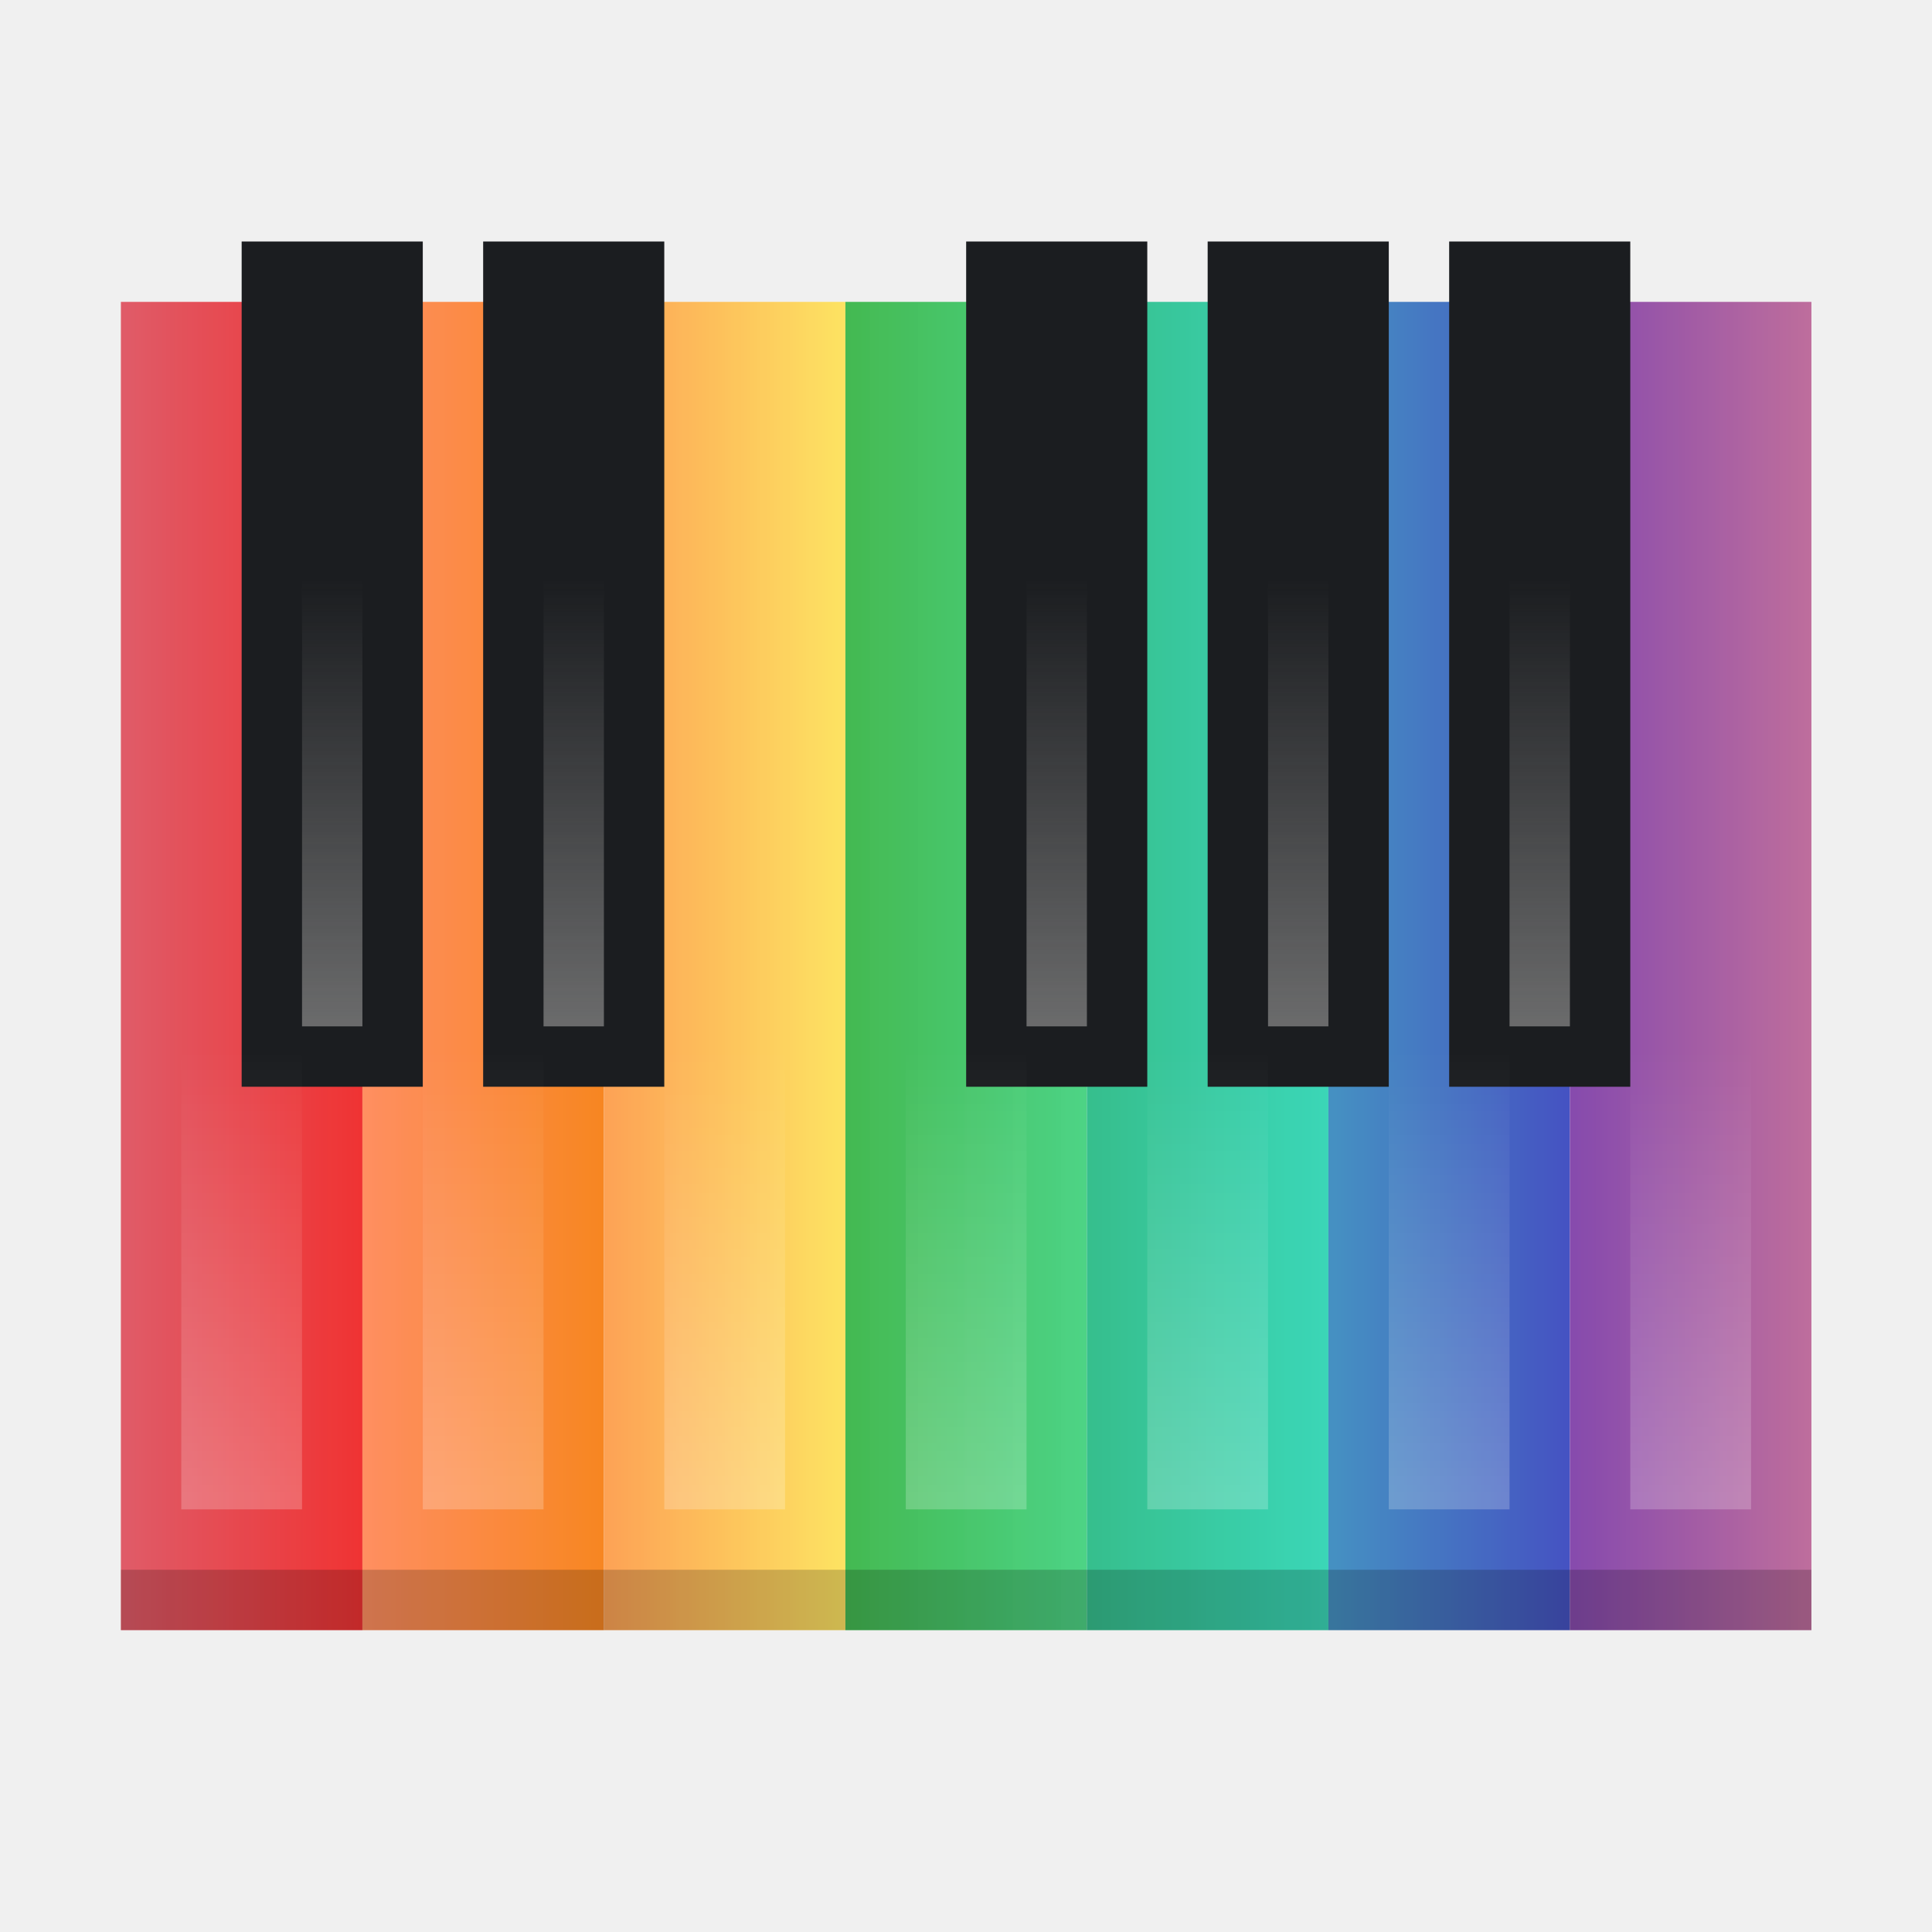
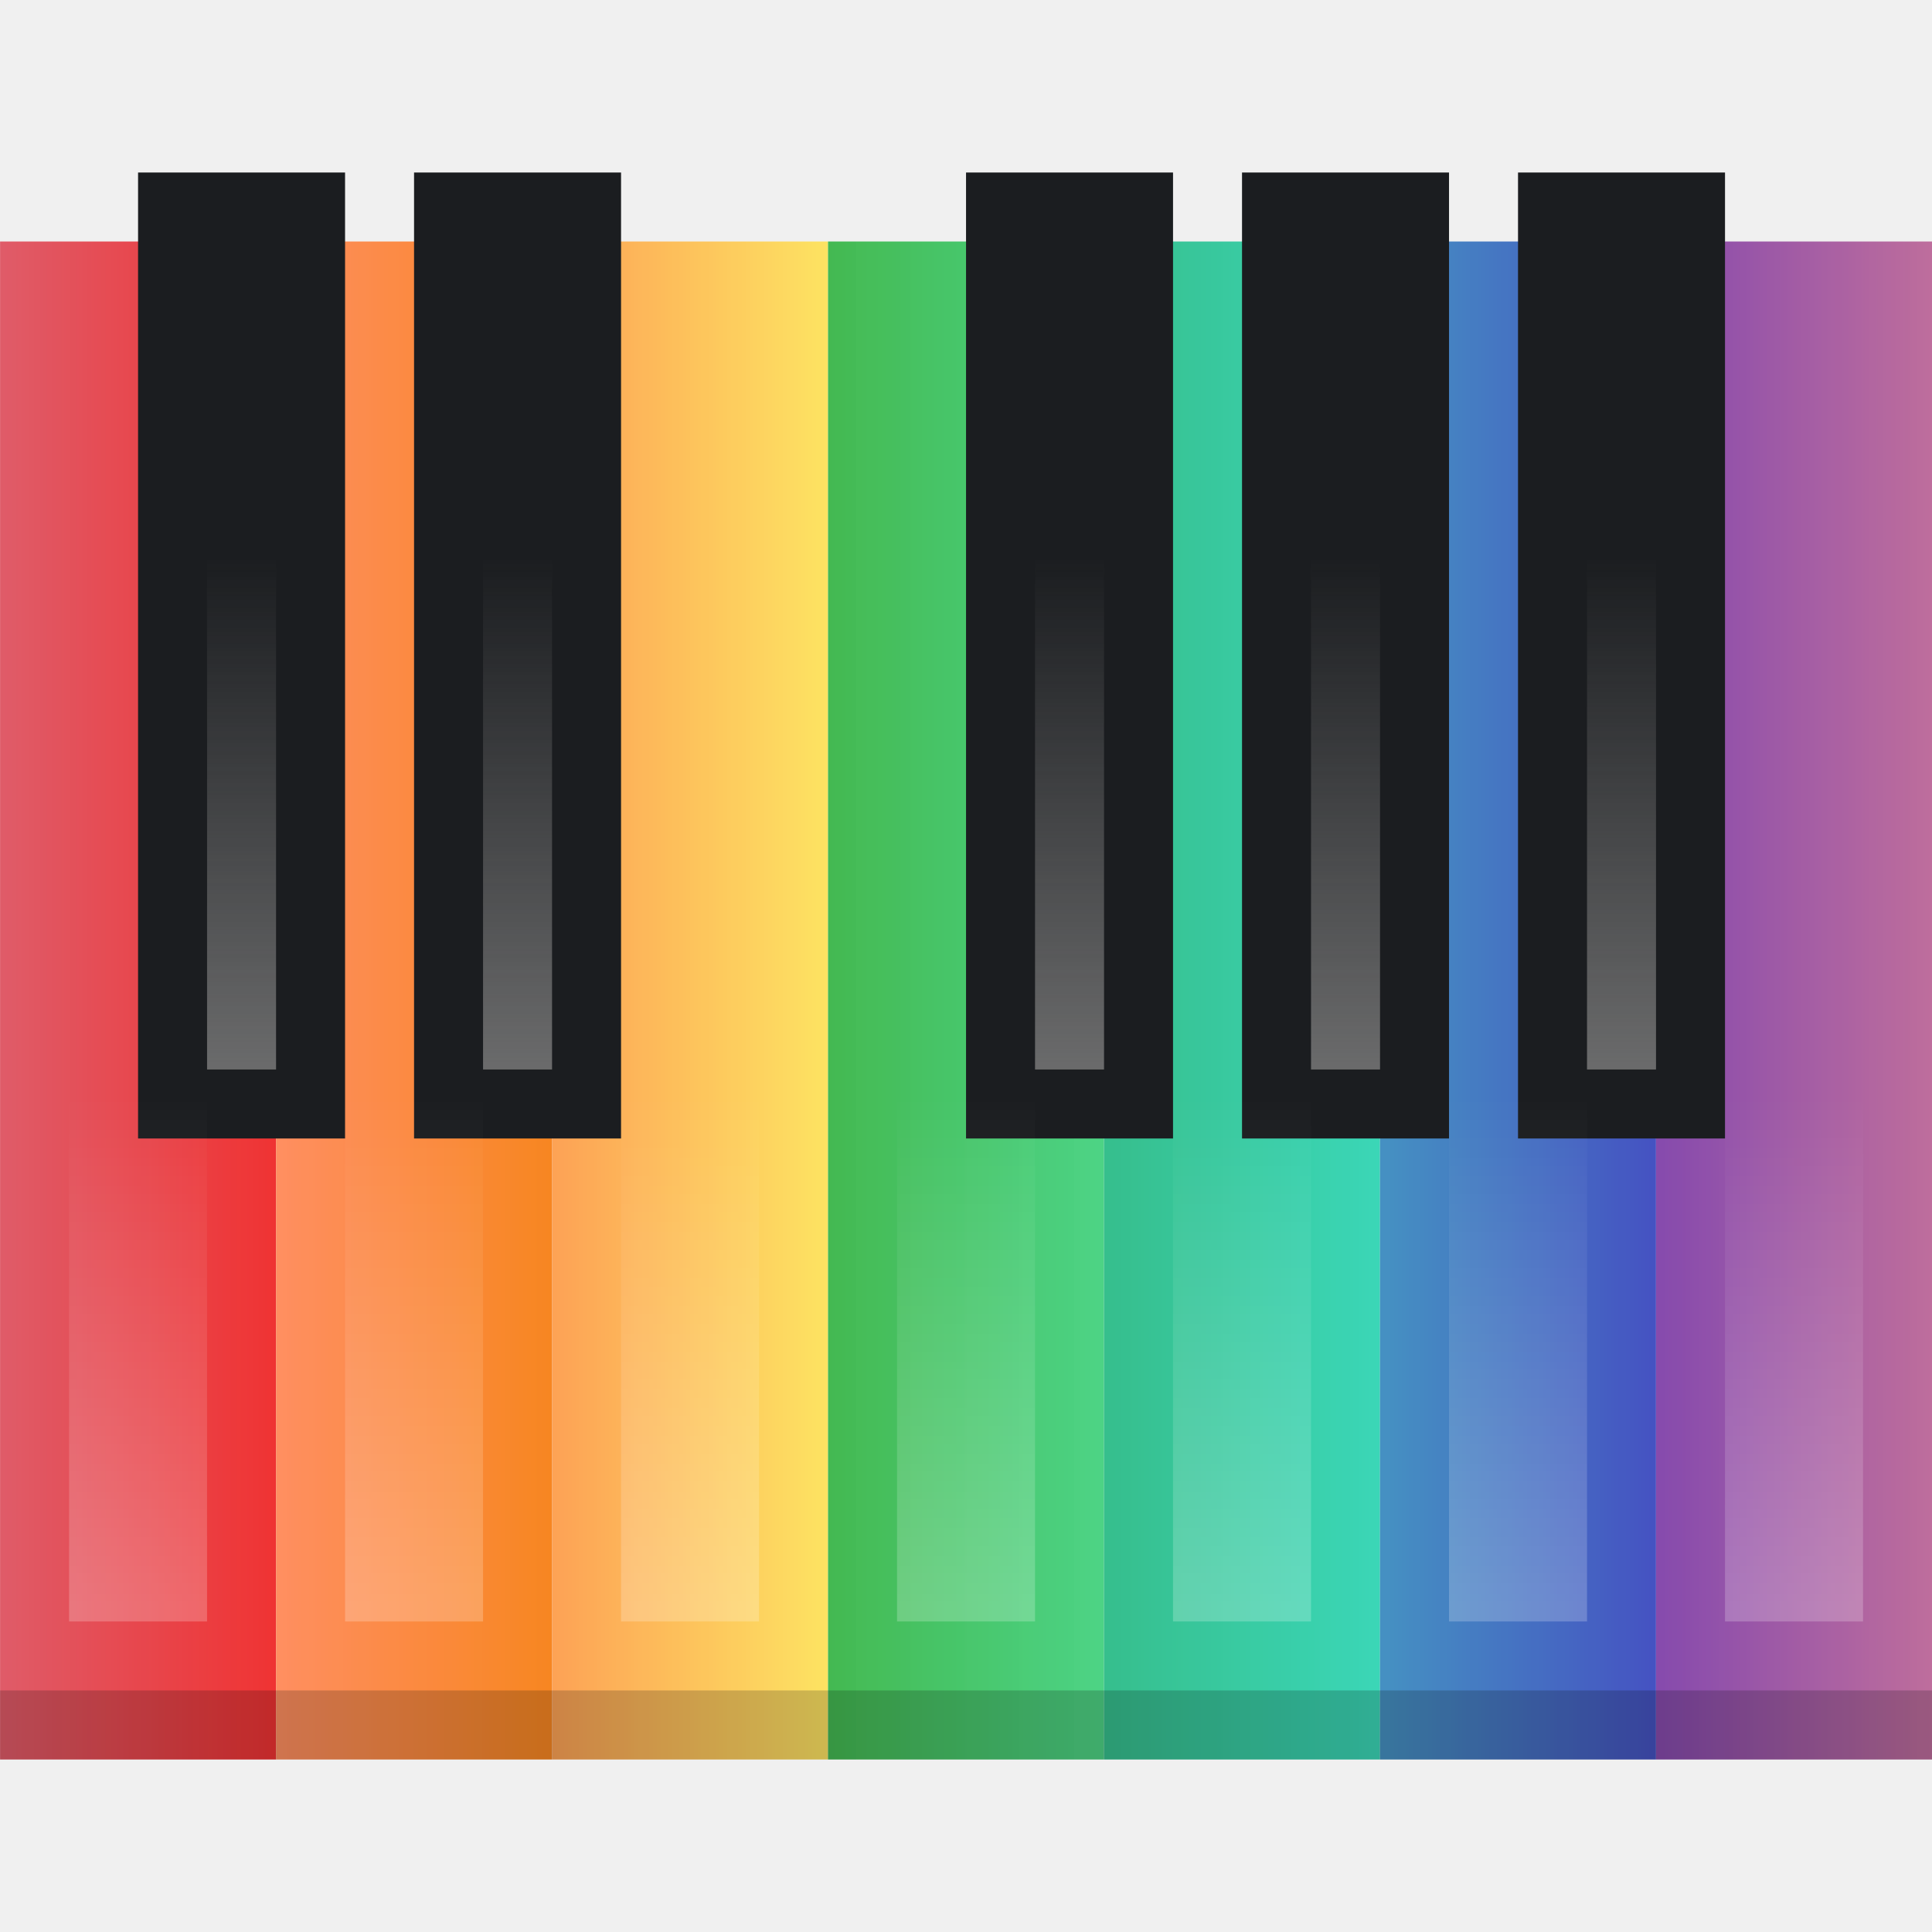
- <svg xmlns="http://www.w3.org/2000/svg" xmlns:xlink="http://www.w3.org/1999/xlink" width="32" height="32" id="svg2985" version="1.1">
-   <defs id="defs2987">
-     <linearGradient id="linearGradient3849">
-       <stop id="stop3851" offset="0" style="stop-color:#ffffff;stop-opacity:1" />
-       <stop id="stop3853" offset="1" style="stop-color:#ffffff;stop-opacity:0" />
+ <svg xmlns="http://www.w3.org/2000/svg" xmlns:xlink="http://www.w3.org/1999/xlink" version="1.1" viewBox="0 0 128 128">
+   <defs>
+     <linearGradient id="linearGradient4316" x1="3" x2="9" y1="22.5" y2="22.5" gradientTransform="matrix(.6708339 0 0 .6708339 369.9278 326.2366)" gradientUnits="userSpaceOnUse">
+       <stop stop-color="#da4453" offset="0" />
+       <stop stop-color="#ed1515" offset="1" />
    </linearGradient>
-     <linearGradient id="linearGradient3997">
-       <stop style="stop-color:#7530a1;stop-opacity:1" offset="0" id="stop3999" />
-       <stop style="stop-color:#b6598d;stop-opacity:1" offset="1" id="stop4001" />
+     <linearGradient id="linearGradient3911-5">
+       <stop stop-color="#808080" offset="0" />
+       <stop stop-color="#808080" stop-opacity="0" offset="1" />
    </linearGradient>
-     <linearGradient id="linearGradient3989">
-       <stop style="stop-color:#2980b9;stop-opacity:1;" offset="0" id="stop3991" />
-       <stop style="stop-color:#2937b9;stop-opacity:1" offset="1" id="stop3993" />
+     <linearGradient id="linearGradient3849-2">
+       <stop stop-color="#fff" offset="0" />
+       <stop stop-color="#fff" stop-opacity="0" offset="1" />
    </linearGradient>
-     <linearGradient id="linearGradient3981">
-       <stop style="stop-color:#18b57c;stop-opacity:1" offset="0" id="stop3983" />
-       <stop style="stop-color:#1ed1ad;stop-opacity:1" offset="1" id="stop3985" />
+     <linearGradient id="linearGradient4687" x1="9" x2="9" y1="24" y2="13" gradientTransform="matrix(.6708339 0 0 .6708339 391.3802 334.046)" gradientUnits="userSpaceOnUse" xlink:href="#linearGradient3849-2" />
+     <linearGradient id="linearGradient3490" x1="9" x2="15" y1="22.5" y2="22.5" gradientTransform="matrix(.6708339 0 0 .6708339 369.9278 326.2366)" gradientUnits="userSpaceOnUse">
+       <stop stop-color="#ff7e4a" offset="0" />
+       <stop stop-color="#f67400" offset="1" />
    </linearGradient>
-     <linearGradient id="linearGradient3973">
-       <stop style="stop-color:#28af38;stop-opacity:1" offset="0" id="stop3975" />
-       <stop style="stop-color:#2ecc71;stop-opacity:0.98" offset="1" id="stop3977" />
+     <linearGradient id="linearGradient3492" x1="15" x2="21" y1="22.5" y2="22.5" gradientTransform="matrix(.6708339 0 0 .6708339 369.9278 326.2366)" gradientUnits="userSpaceOnUse">
+       <stop stop-color="#fd943c" offset="0" />
+       <stop stop-color="#fddf4b" offset="1" />
    </linearGradient>
-     <linearGradient id="linearGradient3965">
-       <stop style="stop-color:#fd943c;stop-opacity:1" offset="0" id="stop3967" />
-       <stop style="stop-color:#fddf4b;stop-opacity:1" offset="1" id="stop3969" />
+     <linearGradient id="linearGradient3494" x1="21" x2="27" y1="22.5" y2="22.5" gradientTransform="matrix(.6708339 0 0 .6708339 369.9278 326.2366)" gradientUnits="userSpaceOnUse">
+       <stop stop-color="#28af38" offset="0" />
+       <stop stop-color="#2ecc71" stop-opacity=".98" offset="1" />
    </linearGradient>
-     <linearGradient id="linearGradient3957">
-       <stop style="stop-color:#ff7e4a;stop-opacity:1" offset="0" id="stop3959" />
-       <stop style="stop-color:#f67400;stop-opacity:1" offset="1" id="stop3961" />
+     <linearGradient id="linearGradient3496" x1="27" x2="33" y1="22.5" y2="22.5" gradientTransform="matrix(.6708339 0 0 .6708339 369.9278 326.2366)" gradientUnits="userSpaceOnUse">
+       <stop stop-color="#18b57c" offset="0" />
+       <stop stop-color="#1ed1ad" offset="1" />
    </linearGradient>
-     <linearGradient id="linearGradient3949">
-       <stop style="stop-color:#da4453;stop-opacity:1" offset="0" id="stop3951" />
-       <stop style="stop-color:#ed1515;stop-opacity:1" offset="1" id="stop3953" />
+     <linearGradient id="linearGradient3498" x1="33" x2="39" y1="22.5" y2="22.5" gradientTransform="matrix(.6708339 0 0 .6708339 369.9278 326.2366)" gradientUnits="userSpaceOnUse">
+       <stop stop-color="#2980b9" offset="0" />
+       <stop stop-color="#2937b9" offset="1" />
    </linearGradient>
-     <linearGradient id="linearGradient3911">
-       <stop style="stop-color:#808080;stop-opacity:1;" offset="0" id="stop3913" />
-       <stop style="stop-color:#808080;stop-opacity:0;" offset="1" id="stop3915" />
+     <linearGradient id="linearGradient3500" x1="39" x2="45" y1="22.5" y2="22.5" gradientTransform="matrix(.6708339 0 0 .6708339 369.9278 326.2366)" gradientUnits="userSpaceOnUse">
+       <stop stop-color="#7530a1" offset="0" />
+       <stop stop-color="#b6598d" offset="1" />
    </linearGradient>
-     <linearGradient id="linearGradient4219">
-       <stop style="stop-color:#999a9c;stop-opacity:1" offset="0" id="stop4221" />
-       <stop style="stop-color:#f4f5f5;stop-opacity:1" offset="1" id="stop4223" />
-     </linearGradient>
-     <linearGradient id="linearGradient4227">
-       <stop id="stop4229" offset="0" style="stop-color:#292c2f;stop-opacity:1" />
-       <stop id="stop4231" offset="1" style="stop-color:#000000;stop-opacity:0;" />
-     </linearGradient>
-     <linearGradient xlink:href="#linearGradient4227" id="linearGradient3066" gradientUnits="userSpaceOnUse" x1="406.143" y1="526.655" x2="424.143" y2="543.655" gradientTransform="matrix(0.6708339,0,0,0.6708339,-255.7567,-329.7194)" />
-     <linearGradient xlink:href="#linearGradient4219" id="linearGradient3069" gradientUnits="userSpaceOnUse" x1="25" y1="34" x2="25" y2="14" gradientTransform="translate(32,1e-5)" />
-     <linearGradient xlink:href="#linearGradient3911" id="linearGradient3917" x1="9" y1="24" x2="9" y2="13" gradientUnits="userSpaceOnUse" gradientTransform="matrix(0.6708339,0,0,0.6708339,-0.07316183,16.87041)" />
-     <linearGradient xlink:href="#linearGradient3911" id="linearGradient3933" gradientUnits="userSpaceOnUse" x1="9" y1="24" x2="9" y2="13" gradientTransform="matrix(0.6708339,0,0,0.6708339,3.951842,16.87041)" />
-     <linearGradient xlink:href="#linearGradient3911" id="linearGradient3937" gradientUnits="userSpaceOnUse" gradientTransform="matrix(0.6708339,0,0,0.6708339,12.00185,16.87041)" x1="9" y1="24" x2="9" y2="13" />
-     <linearGradient xlink:href="#linearGradient3911" id="linearGradient3941" gradientUnits="userSpaceOnUse" gradientTransform="matrix(0.6708339,0,0,0.6708339,16.02685,16.87041)" x1="9" y1="24" x2="9" y2="13" />
-     <linearGradient xlink:href="#linearGradient3911" id="linearGradient3945" gradientUnits="userSpaceOnUse" gradientTransform="matrix(0.6708339,0,0,0.6708339,20.05185,16.87041)" x1="9" y1="24" x2="9" y2="13" />
-     <linearGradient xlink:href="#linearGradient3949" id="linearGradient3955" x1="3" y1="22.5" x2="9" y2="22.5" gradientUnits="userSpaceOnUse" gradientTransform="matrix(0.6708339,0,0,0.6708339,-0.07316183,16.87041)" />
-     <linearGradient xlink:href="#linearGradient3957" id="linearGradient3963" x1="9" y1="22.5" x2="15" y2="22.5" gradientUnits="userSpaceOnUse" gradientTransform="matrix(0.6708339,0,0,0.6708339,-0.07316183,16.87041)" />
-     <linearGradient xlink:href="#linearGradient3965" id="linearGradient3971" x1="15" y1="22.5" x2="21" y2="22.5" gradientUnits="userSpaceOnUse" gradientTransform="matrix(0.6708339,0,0,0.6708339,-0.07316183,16.87041)" />
-     <linearGradient xlink:href="#linearGradient3973" id="linearGradient3979" x1="21" y1="22.5" x2="27" y2="22.5" gradientUnits="userSpaceOnUse" gradientTransform="matrix(0.6708339,0,0,0.6708339,-0.07316183,16.87041)" />
-     <linearGradient xlink:href="#linearGradient3981" id="linearGradient3987" x1="27" y1="22.5" x2="33" y2="22.5" gradientUnits="userSpaceOnUse" gradientTransform="matrix(0.6708339,0,0,0.6708339,-0.07316183,16.87041)" />
-     <linearGradient xlink:href="#linearGradient3989" id="linearGradient3995" x1="33" y1="22.5" x2="39" y2="22.5" gradientUnits="userSpaceOnUse" gradientTransform="matrix(0.6708339,0,0,0.6708339,-0.07316183,16.87041)" />
-     <linearGradient xlink:href="#linearGradient3997" id="linearGradient4003" x1="39" y1="22.5" x2="45" y2="22.5" gradientUnits="userSpaceOnUse" gradientTransform="matrix(0.6708339,0,0,0.6708339,-0.07316183,16.87041)" />
-     <linearGradient xlink:href="#linearGradient4227" id="linearGradient4007" gradientUnits="userSpaceOnUse" gradientTransform="matrix(0.6708339,0,0,0.6708339,-267.8317,-329.7194)" x1="406.143" y1="526.655" x2="424.143" y2="543.655" />
-     <linearGradient xlink:href="#linearGradient3849" id="linearGradient3847" gradientUnits="userSpaceOnUse" gradientTransform="matrix(0.6708339,0,0,0.6708339,-2.770803,25.67979)" x1="9" y1="24" x2="9" y2="13" />
-     <linearGradient xlink:href="#linearGradient3849" id="linearGradient3857" gradientUnits="userSpaceOnUse" gradientTransform="matrix(0.6708339,0,0,0.6708339,1.2542,25.67979)" x1="9" y1="24" x2="9" y2="13" />
-     <linearGradient xlink:href="#linearGradient3849" id="linearGradient3861" gradientUnits="userSpaceOnUse" gradientTransform="matrix(0.6708339,0,0,0.6708339,5.279204,25.67979)" x1="9" y1="24" x2="9" y2="13" />
-     <linearGradient xlink:href="#linearGradient3849" id="linearGradient3865" gradientUnits="userSpaceOnUse" gradientTransform="matrix(0.6708339,0,0,0.6708339,9.304207,25.67979)" x1="9" y1="24" x2="9" y2="13" />
-     <linearGradient xlink:href="#linearGradient3849" id="linearGradient3869" gradientUnits="userSpaceOnUse" gradientTransform="matrix(0.6708339,0,0,0.6708339,13.32921,25.67979)" x1="9" y1="24" x2="9" y2="13" />
-     <linearGradient xlink:href="#linearGradient3849" id="linearGradient3873" gradientUnits="userSpaceOnUse" gradientTransform="matrix(0.6708339,0,0,0.6708339,17.35421,25.67979)" x1="9" y1="24" x2="9" y2="13" />
-     <linearGradient xlink:href="#linearGradient3849" id="linearGradient3877" gradientUnits="userSpaceOnUse" gradientTransform="matrix(0.6708339,0,0,0.6708339,21.37922,25.67979)" x1="9" y1="24" x2="9" y2="13" />
-     <linearGradient xlink:href="#linearGradient3949-0" id="linearGradient4316" gradientUnits="userSpaceOnUse" gradientTransform="matrix(0.6708339,0,0,0.6708339,369.9278,326.2366)" x1="3" y1="22.5" x2="9" y2="22.5" />
-     <linearGradient id="linearGradient3949-0">
-       <stop id="stop3951-4" offset="0" style="stop-color:#da4453;stop-opacity:1" />
-       <stop id="stop3953-1" offset="1" style="stop-color:#ed1515;stop-opacity:1" />
-     </linearGradient>
-     <linearGradient xlink:href="#linearGradient3957-5" id="linearGradient4313" gradientUnits="userSpaceOnUse" gradientTransform="matrix(0.6708339,0,0,0.6708339,369.9278,326.2366)" x1="9" y1="22.5" x2="15" y2="22.5" />
-     <linearGradient id="linearGradient3957-5">
-       <stop id="stop3959-2" offset="0" style="stop-color:#ff7e4a;stop-opacity:1" />
-       <stop id="stop3961-9" offset="1" style="stop-color:#f67400;stop-opacity:1" />
-     </linearGradient>
-     <linearGradient xlink:href="#linearGradient3965-4" id="linearGradient4310" gradientUnits="userSpaceOnUse" gradientTransform="matrix(0.6708339,0,0,0.6708339,369.9278,326.2366)" x1="15" y1="22.5" x2="21" y2="22.5" />
-     <linearGradient id="linearGradient3965-4">
-       <stop id="stop3967-7" offset="0" style="stop-color:#fd943c;stop-opacity:1" />
-       <stop id="stop3969-4" offset="1" style="stop-color:#fddf4b;stop-opacity:1" />
-     </linearGradient>
-     <linearGradient xlink:href="#linearGradient3973-1" id="linearGradient4307" gradientUnits="userSpaceOnUse" gradientTransform="matrix(0.6708339,0,0,0.6708339,369.9278,326.2366)" x1="21" y1="22.5" x2="27" y2="22.5" />
-     <linearGradient id="linearGradient3973-1">
-       <stop id="stop3975-1" offset="0" style="stop-color:#28af38;stop-opacity:1" />
-       <stop id="stop3977-2" offset="1" style="stop-color:#2ecc71;stop-opacity:0.98" />
-     </linearGradient>
-     <linearGradient xlink:href="#linearGradient3981-2" id="linearGradient4301" gradientUnits="userSpaceOnUse" gradientTransform="matrix(0.6708339,0,0,0.6708339,369.9278,326.2366)" x1="27" y1="22.5" x2="33" y2="22.5" />
-     <linearGradient id="linearGradient3981-2">
-       <stop id="stop3983-54" offset="0" style="stop-color:#18b57c;stop-opacity:1" />
-       <stop id="stop3985-0" offset="1" style="stop-color:#1ed1ad;stop-opacity:1" />
-     </linearGradient>
-     <linearGradient xlink:href="#linearGradient3989-7" id="linearGradient4298" gradientUnits="userSpaceOnUse" gradientTransform="matrix(0.6708339,0,0,0.6708339,369.9278,326.2366)" x1="33" y1="22.5" x2="39" y2="22.5" />
-     <linearGradient id="linearGradient3989-7">
-       <stop id="stop3991-9" offset="0" style="stop-color:#2980b9;stop-opacity:1;" />
-       <stop id="stop3993-9" offset="1" style="stop-color:#2937b9;stop-opacity:1" />
-     </linearGradient>
-     <linearGradient xlink:href="#linearGradient3997-9" id="linearGradient4295" gradientUnits="userSpaceOnUse" gradientTransform="matrix(0.6708339,0,0,0.6708339,369.9278,326.2366)" x1="39" y1="22.5" x2="45" y2="22.5" />
-     <linearGradient id="linearGradient3997-9">
-       <stop id="stop3999-6" offset="0" style="stop-color:#7530a1;stop-opacity:1" />
-       <stop id="stop4001-8" offset="1" style="stop-color:#b6598d;stop-opacity:1" />
-     </linearGradient>
-     <linearGradient xlink:href="#linearGradient3911-5" id="linearGradient4283" gradientUnits="userSpaceOnUse" gradientTransform="matrix(0.6708339,0,0,0.6708339,369.9278,326.2366)" x1="9" y1="24" x2="9" y2="13" />
-     <linearGradient id="linearGradient3911-5">
-       <stop id="stop3913-73" offset="0" style="stop-color:#808080;stop-opacity:1;" />
-       <stop id="stop3915-4" offset="1" style="stop-color:#808080;stop-opacity:0;" />
-     </linearGradient>
-     <linearGradient xlink:href="#linearGradient3911-5" id="linearGradient4280" gradientUnits="userSpaceOnUse" gradientTransform="matrix(0.6708339,0,0,0.6708339,373.9528,326.2366)" x1="9" y1="24" x2="9" y2="13" />
-     <linearGradient xlink:href="#linearGradient3911-5" id="linearGradient4277" gradientUnits="userSpaceOnUse" gradientTransform="matrix(0.6708339,0,0,0.6708339,382.0028,326.2366)" x1="9" y1="24" x2="9" y2="13" />
-     <linearGradient xlink:href="#linearGradient3911-5" id="linearGradient4274" gradientUnits="userSpaceOnUse" gradientTransform="matrix(0.6708339,0,0,0.6708339,386.0278,326.2366)" x1="9" y1="24" x2="9" y2="13" />
-     <linearGradient xlink:href="#linearGradient3911-5" id="linearGradient4271" gradientUnits="userSpaceOnUse" gradientTransform="matrix(0.6708339,0,0,0.6708339,390.0528,326.2366)" x1="9" y1="24" x2="9" y2="13" />
-     <linearGradient xlink:href="#linearGradient3849-2" id="linearGradient4267" gradientUnits="userSpaceOnUse" gradientTransform="matrix(0.6708339,0,0,0.6708339,367.2302,334.046)" x1="9" y1="24" x2="9" y2="13" />
-     <linearGradient id="linearGradient3849-2">
-       <stop style="stop-color:#ffffff;stop-opacity:1" offset="0" id="stop3851-0" />
-       <stop style="stop-color:#ffffff;stop-opacity:0" offset="1" id="stop3853-5" />
-     </linearGradient>
-     <linearGradient xlink:href="#linearGradient3849-2" id="linearGradient4264" gradientUnits="userSpaceOnUse" gradientTransform="matrix(0.6708339,0,0,0.6708339,371.2552,334.046)" x1="9" y1="24" x2="9" y2="13" />
-     <linearGradient xlink:href="#linearGradient3849-2" id="linearGradient4261" gradientUnits="userSpaceOnUse" gradientTransform="matrix(0.6708339,0,0,0.6708339,375.2802,334.046)" x1="9" y1="24" x2="9" y2="13" />
-     <linearGradient xlink:href="#linearGradient3849-2" id="linearGradient4258" gradientUnits="userSpaceOnUse" gradientTransform="matrix(0.6708339,0,0,0.6708339,379.3052,334.046)" x1="9" y1="24" x2="9" y2="13" />
-     <linearGradient xlink:href="#linearGradient3849-2" id="linearGradient4255" gradientUnits="userSpaceOnUse" gradientTransform="matrix(0.6708339,0,0,0.6708339,383.3302,334.046)" x1="9" y1="24" x2="9" y2="13" />
-     <linearGradient xlink:href="#linearGradient3849-2" id="linearGradient4252" gradientUnits="userSpaceOnUse" gradientTransform="matrix(0.6708339,0,0,0.6708339,387.3552,334.046)" x1="9" y1="24" x2="9" y2="13" />
-     <linearGradient xlink:href="#linearGradient3849-2" id="linearGradient4249" gradientUnits="userSpaceOnUse" gradientTransform="matrix(0.6708339,0,0,0.6708339,391.3802,334.046)" x1="9" y1="24" x2="9" y2="13" />
-     <linearGradient y2="13" x2="9" y1="24" x1="9" gradientTransform="matrix(0.6708339,0,0,0.6708339,391.3802,334.046)" gradientUnits="userSpaceOnUse" id="linearGradient4687" xlink:href="#linearGradient3849-2" />
-     <linearGradient xlink:href="#linearGradient3957-5" id="linearGradient3490" gradientUnits="userSpaceOnUse" gradientTransform="matrix(0.6708339,0,0,0.6708339,369.9278,326.2366)" x1="9" y1="22.5" x2="15" y2="22.5" />
-     <linearGradient xlink:href="#linearGradient3965-4" id="linearGradient3492" gradientUnits="userSpaceOnUse" gradientTransform="matrix(0.6708339,0,0,0.6708339,369.9278,326.2366)" x1="15" y1="22.5" x2="21" y2="22.5" />
-     <linearGradient xlink:href="#linearGradient3973-1" id="linearGradient3494" gradientUnits="userSpaceOnUse" gradientTransform="matrix(0.6708339,0,0,0.6708339,369.9278,326.2366)" x1="21" y1="22.5" x2="27" y2="22.5" />
-     <linearGradient xlink:href="#linearGradient3981-2" id="linearGradient3496" gradientUnits="userSpaceOnUse" gradientTransform="matrix(0.6708339,0,0,0.6708339,369.9278,326.2366)" x1="27" y1="22.5" x2="33" y2="22.5" />
-     <linearGradient xlink:href="#linearGradient3989-7" id="linearGradient3498" gradientUnits="userSpaceOnUse" gradientTransform="matrix(0.6708339,0,0,0.6708339,369.9278,326.2366)" x1="33" y1="22.5" x2="39" y2="22.5" />
-     <linearGradient xlink:href="#linearGradient3997-9" id="linearGradient3500" gradientUnits="userSpaceOnUse" gradientTransform="matrix(0.6708339,0,0,0.6708339,369.9278,326.2366)" x1="39" y1="22.5" x2="45" y2="22.5" />
-     <linearGradient xlink:href="#linearGradient3911-5" id="linearGradient3502" gradientUnits="userSpaceOnUse" gradientTransform="matrix(0.6708339,0,0,0.6708339,369.9278,326.2366)" x1="9" y1="24" x2="9" y2="13" />
-     <linearGradient xlink:href="#linearGradient3911-5" id="linearGradient3504" gradientUnits="userSpaceOnUse" gradientTransform="matrix(0.6708339,0,0,0.6708339,373.9528,326.2366)" x1="9" y1="24" x2="9" y2="13" />
-     <linearGradient xlink:href="#linearGradient3911-5" id="linearGradient3506" gradientUnits="userSpaceOnUse" gradientTransform="matrix(0.6708339,0,0,0.6708339,382.0028,326.2366)" x1="9" y1="24" x2="9" y2="13" />
-     <linearGradient xlink:href="#linearGradient3911-5" id="linearGradient3508" gradientUnits="userSpaceOnUse" gradientTransform="matrix(0.6708339,0,0,0.6708339,386.0278,326.2366)" x1="9" y1="24" x2="9" y2="13" />
-     <linearGradient xlink:href="#linearGradient3911-5" id="linearGradient3510" gradientUnits="userSpaceOnUse" gradientTransform="matrix(0.6708339,0,0,0.6708339,390.0528,326.2366)" x1="9" y1="24" x2="9" y2="13" />
-     <linearGradient xlink:href="#linearGradient3849-2" id="linearGradient3512" gradientUnits="userSpaceOnUse" gradientTransform="matrix(0.6708339,0,0,0.6708339,367.2302,334.046)" x1="9" y1="24" x2="9" y2="13" />
-     <linearGradient xlink:href="#linearGradient3849-2" id="linearGradient3514" gradientUnits="userSpaceOnUse" gradientTransform="matrix(0.6708339,0,0,0.6708339,371.2552,334.046)" x1="9" y1="24" x2="9" y2="13" />
-     <linearGradient xlink:href="#linearGradient3849-2" id="linearGradient3516" gradientUnits="userSpaceOnUse" gradientTransform="matrix(0.6708339,0,0,0.6708339,375.2802,334.046)" x1="9" y1="24" x2="9" y2="13" />
-     <linearGradient xlink:href="#linearGradient3849-2" id="linearGradient3518" gradientUnits="userSpaceOnUse" gradientTransform="matrix(0.6708339,0,0,0.6708339,379.3052,334.046)" x1="9" y1="24" x2="9" y2="13" />
-     <linearGradient xlink:href="#linearGradient3849-2" id="linearGradient3520" gradientUnits="userSpaceOnUse" gradientTransform="matrix(0.6708339,0,0,0.6708339,383.3302,334.046)" x1="9" y1="24" x2="9" y2="13" />
-     <linearGradient xlink:href="#linearGradient3849-2" id="linearGradient3522" gradientUnits="userSpaceOnUse" gradientTransform="matrix(0.6708339,0,0,0.6708339,387.3552,334.046)" x1="9" y1="24" x2="9" y2="13" />
+     <linearGradient id="linearGradient3502" x1="9" x2="9" y1="24" y2="13" gradientTransform="matrix(.6708339 0 0 .6708339 369.9278 326.2366)" gradientUnits="userSpaceOnUse" xlink:href="#linearGradient3911-5" />
+     <linearGradient id="linearGradient3504" x1="9" x2="9" y1="24" y2="13" gradientTransform="matrix(.6708339 0 0 .6708339 373.9528 326.2366)" gradientUnits="userSpaceOnUse" xlink:href="#linearGradient3911-5" />
+     <linearGradient id="linearGradient3506" x1="9" x2="9" y1="24" y2="13" gradientTransform="matrix(.6708339 0 0 .6708339 382.0028 326.2366)" gradientUnits="userSpaceOnUse" xlink:href="#linearGradient3911-5" />
+     <linearGradient id="linearGradient3508" x1="9" x2="9" y1="24" y2="13" gradientTransform="matrix(.6708339 0 0 .6708339 386.0278 326.2366)" gradientUnits="userSpaceOnUse" xlink:href="#linearGradient3911-5" />
+     <linearGradient id="linearGradient3510" x1="9" x2="9" y1="24" y2="13" gradientTransform="matrix(.6708339 0 0 .6708339 390.0528 326.2366)" gradientUnits="userSpaceOnUse" xlink:href="#linearGradient3911-5" />
+     <linearGradient id="linearGradient3512" x1="9" x2="9" y1="24" y2="13" gradientTransform="matrix(.6708339 0 0 .6708339 367.2302 334.046)" gradientUnits="userSpaceOnUse" xlink:href="#linearGradient3849-2" />
+     <linearGradient id="linearGradient3514" x1="9" x2="9" y1="24" y2="13" gradientTransform="matrix(.6708339 0 0 .6708339 371.2552 334.046)" gradientUnits="userSpaceOnUse" xlink:href="#linearGradient3849-2" />
+     <linearGradient id="linearGradient3516" x1="9" x2="9" y1="24" y2="13" gradientTransform="matrix(.6708339 0 0 .6708339 375.2802 334.046)" gradientUnits="userSpaceOnUse" xlink:href="#linearGradient3849-2" />
+     <linearGradient id="linearGradient3518" x1="9" x2="9" y1="24" y2="13" gradientTransform="matrix(.6708339 0 0 .6708339 379.3052 334.046)" gradientUnits="userSpaceOnUse" xlink:href="#linearGradient3849-2" />
+     <linearGradient id="linearGradient3520" x1="9" x2="9" y1="24" y2="13" gradientTransform="matrix(.6708339 0 0 .6708339 383.3302 334.046)" gradientUnits="userSpaceOnUse" xlink:href="#linearGradient3849-2" />
+     <linearGradient id="linearGradient3522" x1="9" x2="9" y1="24" y2="13" gradientTransform="matrix(.6708339 0 0 .6708339 387.3552 334.046)" gradientUnits="userSpaceOnUse" xlink:href="#linearGradient3849-2" />
  </defs>
-   <g id="layer1" transform="translate(0,-16)">
-     <g transform="translate(-369.9984,-309.3659)" id="g4371">
-       <rect style="fill:url(#linearGradient4316);fill-opacity:1;stroke:none" id="rect3075-3" width="4" height="22" x="372.001" y="330.366" ry="0" />
-       <rect ry="0" y="330.366" x="376.001" height="22" width="4" id="rect3887-6" style="fill:url(#linearGradient3490);fill-opacity:1;stroke:none" />
-       <rect style="fill:url(#linearGradient3492);fill-opacity:1;stroke:none" id="rect3889-4" width="4" height="22" x="380.001" y="330.366" ry="0" />
-       <rect ry="0" y="330.366" x="384.001" height="22" width="4" id="rect3891-3" style="fill:url(#linearGradient3494);fill-opacity:1;stroke:none" />
-       <rect style="fill:url(#linearGradient3496);fill-opacity:1;stroke:none" id="rect3893-5" width="4" height="22" x="388.001" y="330.366" ry="0" />
-       <rect ry="0" y="330.366" x="392.001" height="22" width="4" id="rect3895-24" style="fill:url(#linearGradient3498);fill-opacity:1;stroke:none" />
-       <rect style="fill:url(#linearGradient3500);fill-opacity:1;stroke:none" id="rect3897-6" width="4" height="22" x="396.001" y="330.366" ry="0" />
-       <rect y="330.362" x="372" height="22.004" width="28.001" id="rect3822-8" style="opacity:0.132;color:#000000;fill:#ffffff;fill-opacity:1;fill-rule:nonzero;stroke:none;stroke-width:1;marker:none;visibility:visible;display:inline;overflow:visible;enable-background:accumulate" />
-       <rect y="329.366" x="374.001" height="14" width="3" id="rect3899-6" style="color:#000000;fill:#1b1d20;fill-opacity:1;fill-rule:nonzero;stroke:none;stroke-width:1.4;marker:none;visibility:visible;display:inline;overflow:visible;enable-background:accumulate" />
-       <rect style="color:#000000;fill:#1b1d20;fill-opacity:1;fill-rule:nonzero;stroke:none;stroke-width:1.4;marker:none;visibility:visible;display:inline;overflow:visible;enable-background:accumulate" id="rect3901-9" width="3" height="14" x="378.001" y="329.366" />
-       <rect y="329.366" x="386.001" height="14" width="3" id="rect3903-1" style="color:#000000;fill:#1b1d20;fill-opacity:1;fill-rule:nonzero;stroke:none;stroke-width:1.4;marker:none;visibility:visible;display:inline;overflow:visible;enable-background:accumulate" />
-       <rect style="color:#000000;fill:#1b1d20;fill-opacity:1;fill-rule:nonzero;stroke:none;stroke-width:1.4;marker:none;visibility:visible;display:inline;overflow:visible;enable-background:accumulate" id="rect3905-4" width="3" height="14" x="390.001" y="329.366" />
-       <rect y="329.366" x="394.001" height="14" width="3" id="rect3907-4" style="color:#000000;fill:#1b1d20;fill-opacity:1;fill-rule:nonzero;stroke:none;stroke-width:1.4;marker:none;visibility:visible;display:inline;overflow:visible;enable-background:accumulate" />
-       <rect style="opacity:0.784;color:#000000;fill:url(#linearGradient3502);fill-opacity:1;fill-rule:nonzero;stroke:none;stroke-width:1.4;marker:none;visibility:visible;display:inline;overflow:visible;enable-background:accumulate" id="rect3909-0" width="1" height="12" x="375.001" y="330.366" />
-       <rect y="330.366" x="379.001" height="12" width="1" id="rect3931-2" style="opacity:0.784;color:#000000;fill:url(#linearGradient3504);fill-opacity:1;fill-rule:nonzero;stroke:none;stroke-width:1.4;marker:none;visibility:visible;display:inline;overflow:visible;enable-background:accumulate" />
-       <rect style="opacity:0.784;color:#000000;fill:url(#linearGradient3506);fill-opacity:1;fill-rule:nonzero;stroke:none;stroke-width:1.4;marker:none;visibility:visible;display:inline;overflow:visible;enable-background:accumulate" id="rect3935-1" width="1" height="12" x="387.001" y="330.366" />
-       <rect y="330.366" x="391.001" height="12" width="1" id="rect3939-7" style="opacity:0.784;color:#000000;fill:url(#linearGradient3508);fill-opacity:1;fill-rule:nonzero;stroke:none;stroke-width:1.4;marker:none;visibility:visible;display:inline;overflow:visible;enable-background:accumulate" />
-       <rect style="opacity:0.784;color:#000000;fill:url(#linearGradient3510);fill-opacity:1;fill-rule:nonzero;stroke:none;stroke-width:1.4;marker:none;visibility:visible;display:inline;overflow:visible;enable-background:accumulate" id="rect3943-6" width="1" height="12" x="395.001" y="330.366" />
-       <rect style="opacity:0.188;fill:#000000;fill-opacity:1;stroke:none" id="rect3947-9" width="28" height="1" x="372.001" y="351.366" />
-       <rect y="338.366" x="373.001" height="12" width="2" id="rect3845-7" style="opacity:0.216;color:#000000;fill:url(#linearGradient3512);fill-opacity:1;fill-rule:nonzero;stroke:none;stroke-width:1.4;marker:none;visibility:visible;display:inline;overflow:visible;enable-background:accumulate" />
-       <rect style="opacity:0.216;color:#000000;fill:url(#linearGradient3514);fill-opacity:1;fill-rule:nonzero;stroke:none;stroke-width:1.4;marker:none;visibility:visible;display:inline;overflow:visible;enable-background:accumulate" id="rect3855-7" width="2" height="13" x="377.001" y="337.366" />
-       <rect y="338.366" x="381.001" height="12" width="2" id="rect3859-6" style="opacity:0.216;color:#000000;fill:url(#linearGradient3516);fill-opacity:1;fill-rule:nonzero;stroke:none;stroke-width:1.4;marker:none;visibility:visible;display:inline;overflow:visible;enable-background:accumulate" />
-       <rect style="opacity:0.216;color:#000000;fill:url(#linearGradient3518);fill-opacity:1;fill-rule:nonzero;stroke:none;stroke-width:1.4;marker:none;visibility:visible;display:inline;overflow:visible;enable-background:accumulate" id="rect3863-1" width="2" height="12" x="385.001" y="338.366" />
-       <rect y="338.366" x="389.001" height="12" width="2" id="rect3867-9" style="opacity:0.216;color:#000000;fill:url(#linearGradient3520);fill-opacity:1;fill-rule:nonzero;stroke:none;stroke-width:1.4;marker:none;visibility:visible;display:inline;overflow:visible;enable-background:accumulate" />
-       <rect style="opacity:0.216;color:#000000;fill:url(#linearGradient3522);fill-opacity:1;fill-rule:nonzero;stroke:none;stroke-width:1.4;marker:none;visibility:visible;display:inline;overflow:visible;enable-background:accumulate" id="rect3871-8" width="2" height="13" x="393.001" y="337.366" />
-       <rect y="338.366" x="397.001" height="12" width="2" id="rect3875-3" style="opacity:0.216;color:#000000;fill:url(#linearGradient4687);fill-opacity:1;fill-rule:nonzero;stroke:none;stroke-width:1.4;marker:none;visibility:visible;display:inline;overflow:visible;enable-background:accumulate" />
+   <g transform="translate(0,-16)">
+     <g transform="matrix(4.571274,0,0,4.571274,-9.149816,-63.99609)">
+       <g transform="translate(-369.9984,-309.3659)">
+         <rect x="372.001" y="330.366" width="4" height="22" ry="0" fill="url(#linearGradient4316)" />
+         <rect x="376.001" y="330.366" width="4" height="22" ry="0" fill="url(#linearGradient3490)" />
+         <rect x="380.001" y="330.366" width="4" height="22" ry="0" fill="url(#linearGradient3492)" />
+         <rect x="384.001" y="330.366" width="4" height="22" ry="0" fill="url(#linearGradient3494)" />
+         <rect x="388.001" y="330.366" width="4" height="22" ry="0" fill="url(#linearGradient3496)" />
+         <rect x="392.001" y="330.366" width="4" height="22" ry="0" fill="url(#linearGradient3498)" />
+         <rect x="396.001" y="330.366" width="4" height="22" ry="0" fill="url(#linearGradient3500)" />
+         <rect x="372" y="330.362" width="28.001" height="22.004" color="#000000" fill="#fff" opacity=".132" />
+         <g fill="#1b1d20">
+           <rect x="374.001" y="329.366" width="3" height="14" color="#000000" />
+           <rect x="378.001" y="329.366" width="3" height="14" color="#000000" />
+           <rect x="386.001" y="329.366" width="3" height="14" color="#000000" />
+           <rect x="390.001" y="329.366" width="3" height="14" color="#000000" />
+           <rect x="394.001" y="329.366" width="3" height="14" color="#000000" />
+         </g>
+         <g>
+           <rect x="375.001" y="330.366" width="1" height="12" color="#000000" fill="url(#linearGradient3502)" opacity=".784" />
+           <rect x="379.001" y="330.366" width="1" height="12" color="#000000" fill="url(#linearGradient3504)" opacity=".784" />
+           <rect x="387.001" y="330.366" width="1" height="12" color="#000000" fill="url(#linearGradient3506)" opacity=".784" />
+           <rect x="391.001" y="330.366" width="1" height="12" color="#000000" fill="url(#linearGradient3508)" opacity=".784" />
+           <rect x="395.001" y="330.366" width="1" height="12" color="#000000" fill="url(#linearGradient3510)" opacity=".784" />
+         </g>
+         <rect x="372.001" y="351.366" width="28" height="1" opacity=".188" />
+         <g>
+           <rect x="373.001" y="338.366" width="2" height="12" color="#000000" fill="url(#linearGradient3512)" opacity=".216" />
+           <rect x="377.001" y="337.366" width="2" height="13" color="#000000" fill="url(#linearGradient3514)" opacity=".216" />
+           <rect x="381.001" y="338.366" width="2" height="12" color="#000000" fill="url(#linearGradient3516)" opacity=".216" />
+           <rect x="385.001" y="338.366" width="2" height="12" color="#000000" fill="url(#linearGradient3518)" opacity=".216" />
+           <rect x="389.001" y="338.366" width="2" height="12" color="#000000" fill="url(#linearGradient3520)" opacity=".216" />
+           <rect x="393.001" y="337.366" width="2" height="13" color="#000000" fill="url(#linearGradient3522)" opacity=".216" />
+           <rect x="397.001" y="338.366" width="2" height="12" color="#000000" fill="url(#linearGradient4687)" opacity=".216" />
+         </g>
+       </g>
    </g>
  </g>
</svg>
